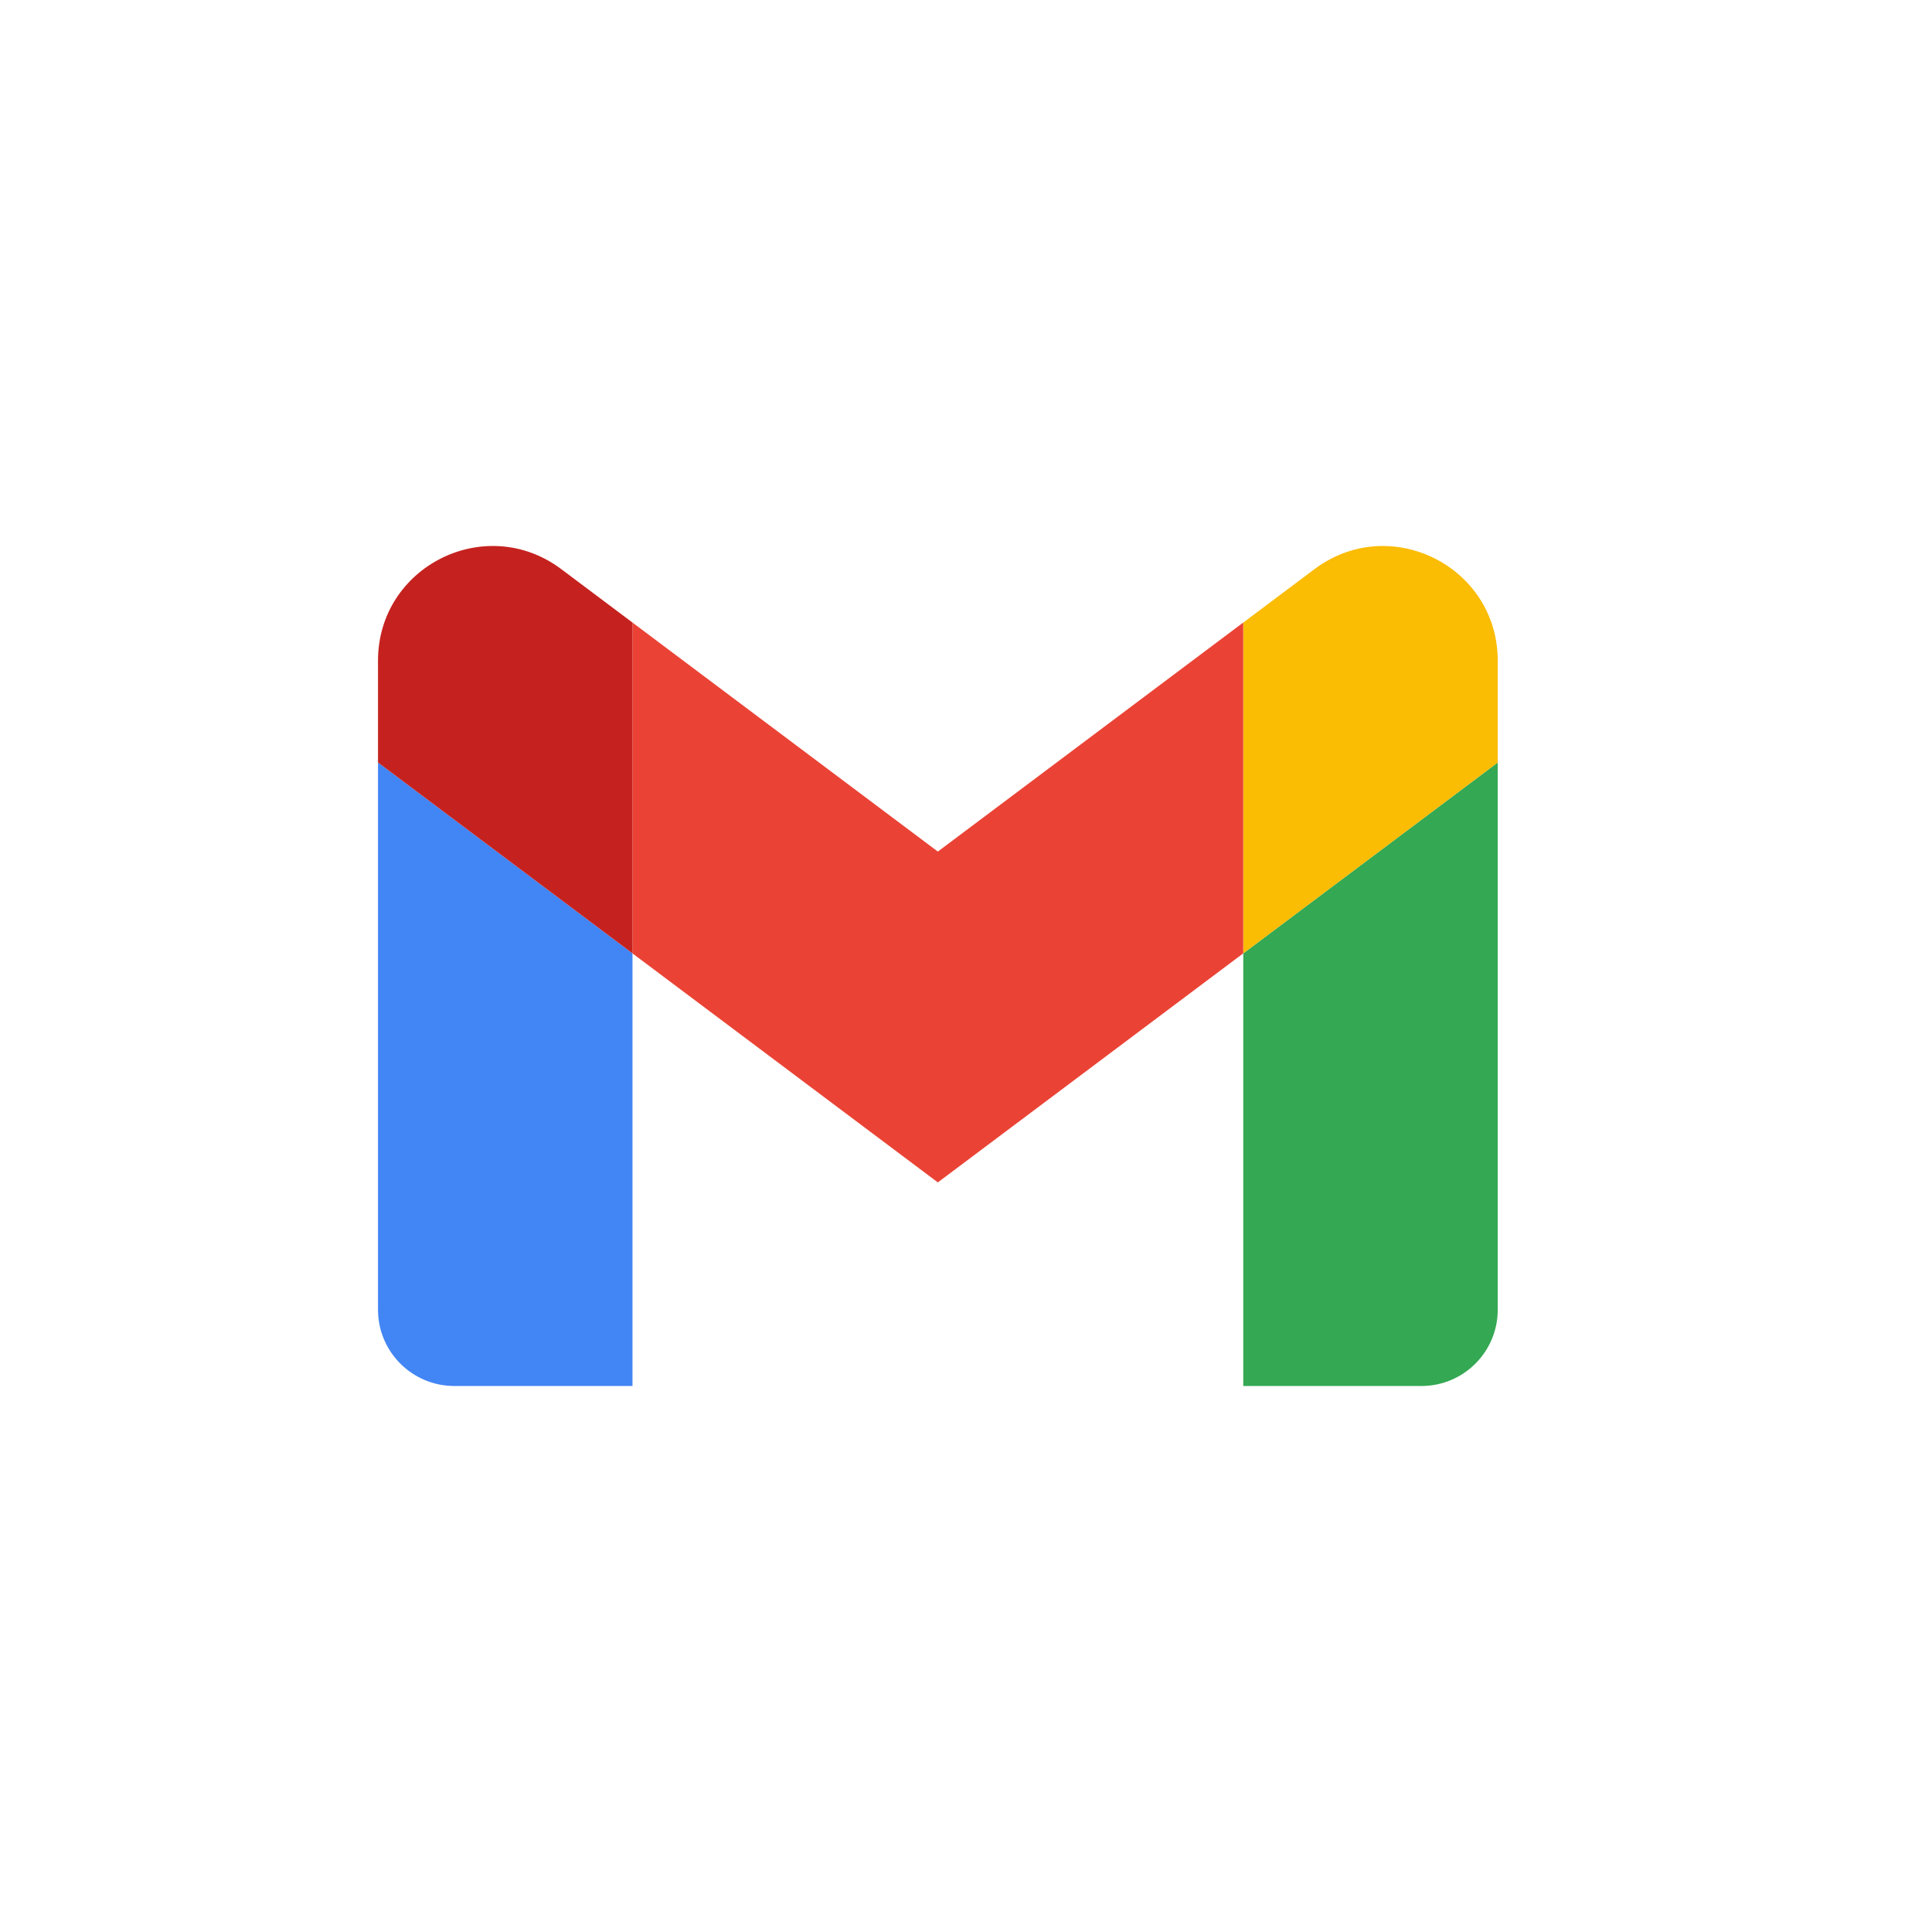
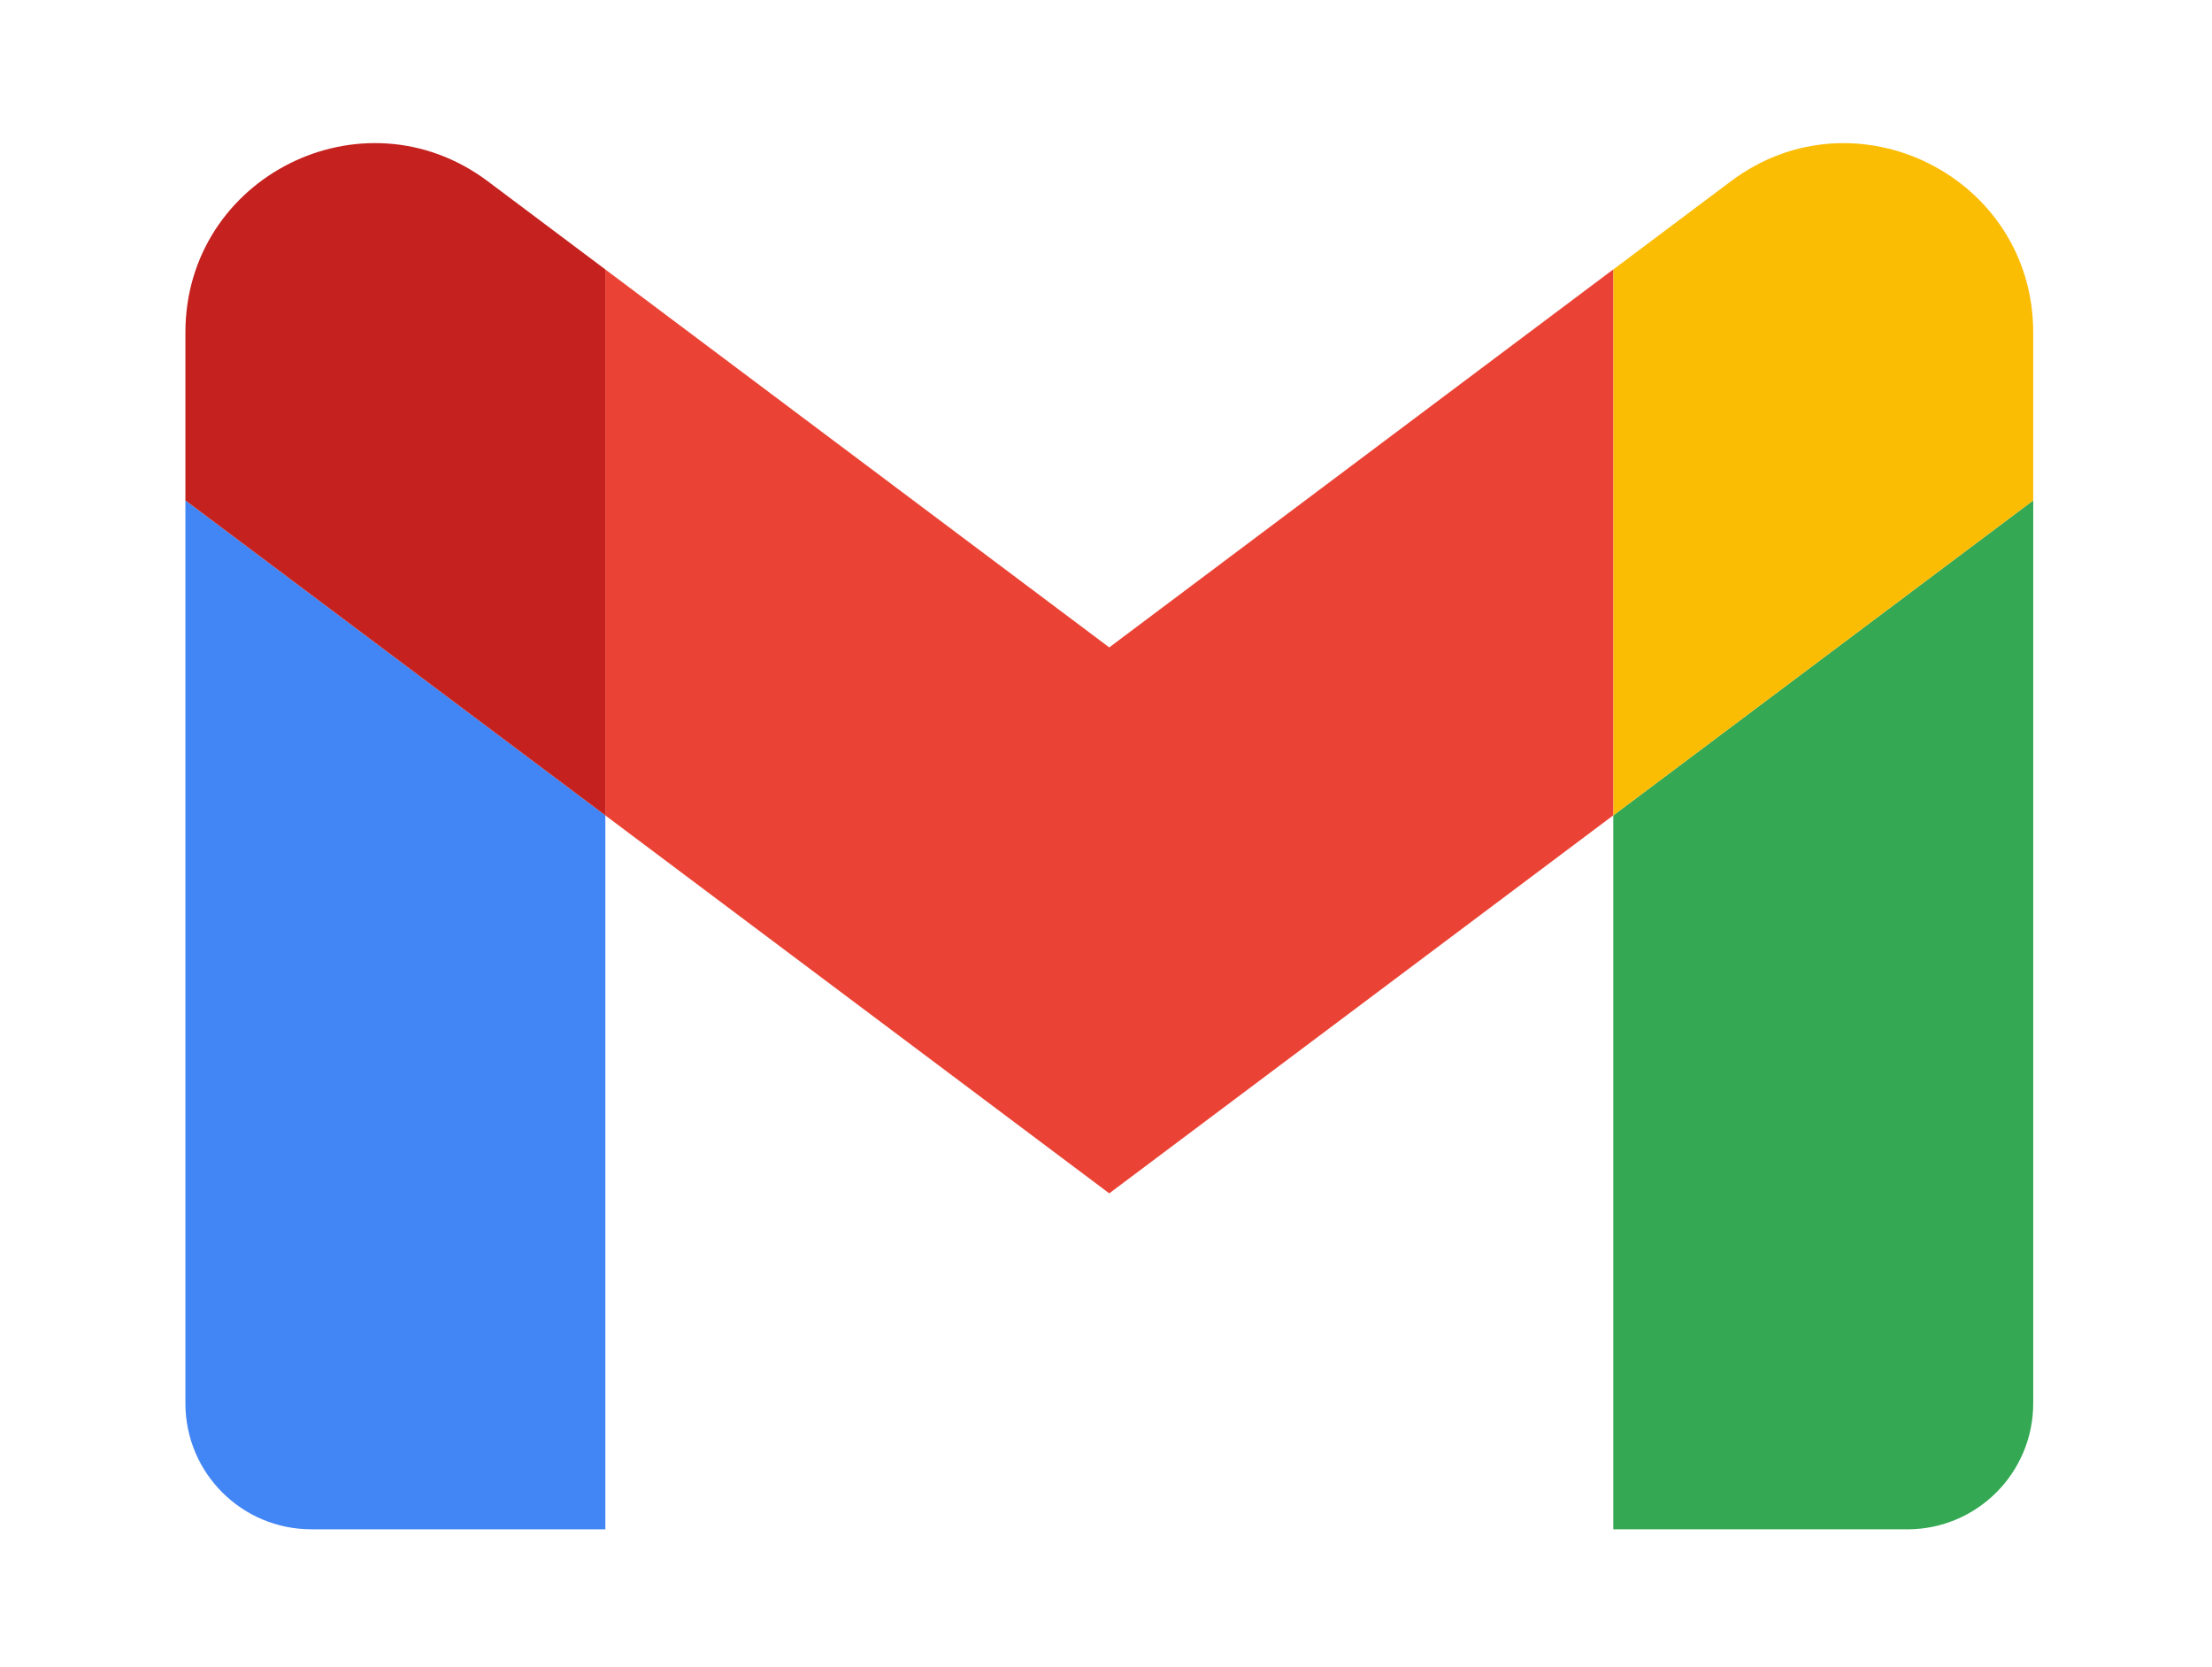
- <svg xmlns="http://www.w3.org/2000/svg" fill="none" height="92" viewBox="0 0 92 92" width="92">
+ <svg xmlns="http://www.w3.org/2000/svg" fill="none" viewBox="12.65 21.87 63.83 48.08">
  <path d="m21.635 66h8.483v-20.601l-12.118-9.089v26.054c0 2.012 1.63 3.635 3.635 3.635z" fill="#4285f4" />
  <path d="m59.203 66h8.483c2.012 0 3.635-1.63 3.635-3.635v-26.054l-12.118 9.089" fill="#34a853" />
  <path d="m59.203 29.646v15.754l12.118-9.089v-4.847c0-4.496-5.132-7.059-8.725-4.363" fill="#fbbc04" />
  <path d="m30.117 45.399v-15.754l14.542 10.906 14.542-10.906v15.754l-14.542 10.906" fill="#ea4335" />
  <path d="m18 31.463v4.847l12.118 9.089v-15.754l-3.393-2.545c-3.599-2.696-8.725-.133-8.725 4.363z" fill="#c5221f" />
</svg>
